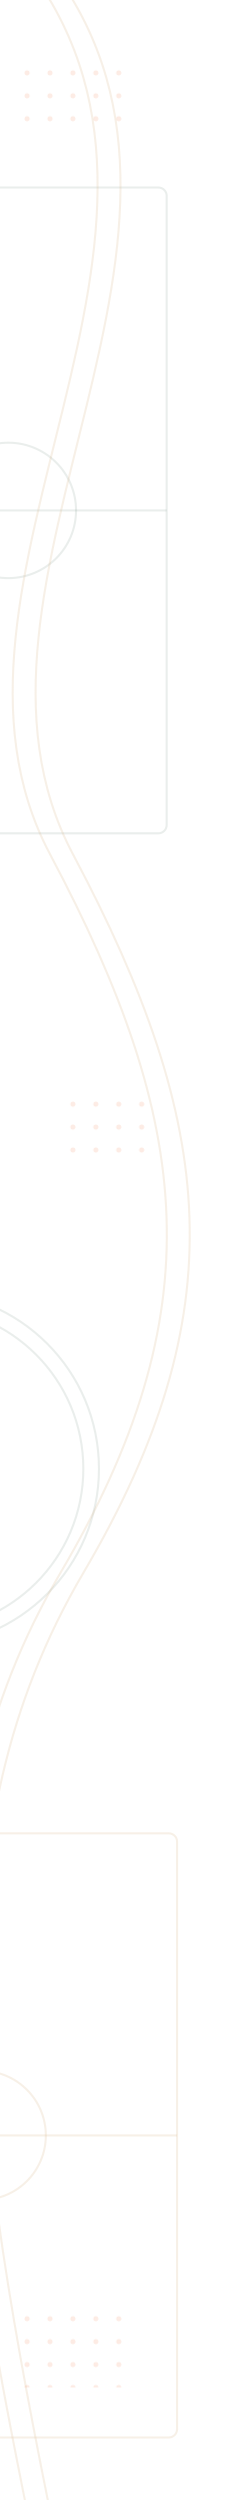
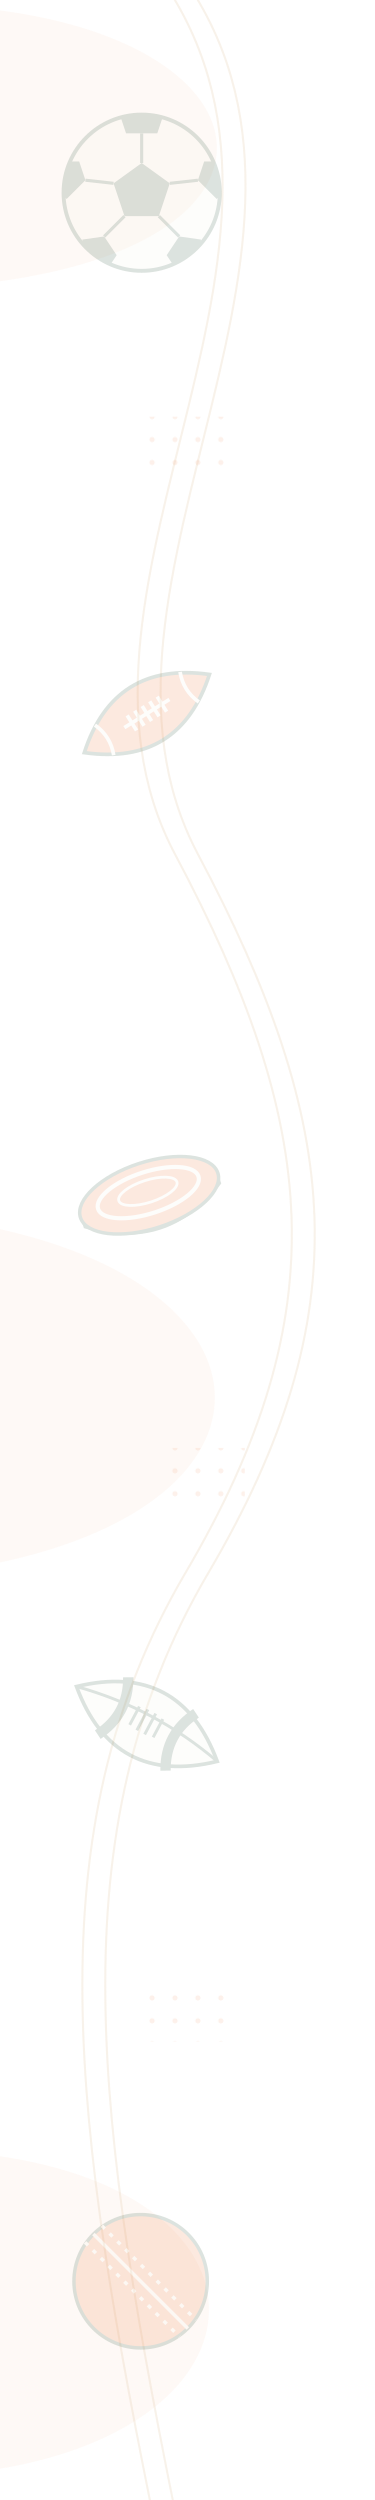
- <svg xmlns="http://www.w3.org/2000/svg" viewBox="0 0 240 2400" fill="none">
+ <svg xmlns="http://www.w3.org/2000/svg" viewBox="-120 0 360 2400" fill="none">
  <defs>
+     <clipPath id="football-clip">
+       <circle cx="60" cy="60" r="50" />
+     </clipPath>
+     <symbol id="football" viewBox="0 0 120 120">
+       <circle cx="60" cy="60" r="50" fill="#F5F0E7" />
+       <g clip-path="url(#football-clip)" fill="#204B31">
+         <polygon points="60,41 78,54 71,75 49,75 42,54" />
+         <polygon points="60,2 74,10 70,22 50,22 46,10" />
+         <polygon points="112,40 118,56 108,64 96,52 100,40" />
+         <polygon points="96,104 84,112 76,100 84,88 98,90" />
+         <polygon points="24,104 22,90 36,88 44,100 36,112" />
+         <polygon points="8,40 20,40 24,52 12,64 2,56" />
+       </g>
+       <g stroke="#204B31" stroke-width="2" clip-path="url(#football-clip)">
+         <path d="M60 41V22M78 54l18-2M71 75l13 13M49 75l-13 13M42 54l-18-2" />
+       </g>
+       <circle cx="60" cy="60" r="50" stroke="#204B31" stroke-width="2.5" />
+     </symbol>
+     <symbol id="flag-ball" viewBox="0 0 120 120">
+       <g transform="rotate(-32 60 60)">
+         <path d="M10 60Q60 18 110 60Q60 102 10 60Z" fill="#EE7136" stroke="#204B31" stroke-width="2.5" />
+         <path d="M26 48q5 12 0 24M94 48q-5 12 0 24M42 60h36M48 54v12M54 54v12M60 54v12M66 54v12M72 54v12" stroke="#F5F0E7" stroke-width="2.5" />
+       </g>
+     </symbol>
+     <symbol id="frisbee" viewBox="0 0 120 120">
+       <g transform="rotate(-18 60 60)">
+         <path d="M8 58q52 36 104 0v8q-52 36-104 0Z" fill="#204B31" />
+         <ellipse cx="60" cy="58" rx="52" ry="24" fill="#EE7136" stroke="#204B31" stroke-width="2.5" />
+         <ellipse cx="60" cy="56" rx="38" ry="15" stroke="#F5F0E7" stroke-width="3" />
+         <ellipse cx="60" cy="55" rx="22" ry="8" stroke="#F5F0E7" stroke-width="2" />
+       </g>
+     </symbol>
+     <symbol id="rugby-ball" viewBox="0 0 120 120">
+       <g transform="rotate(28 60 60)">
+         <path d="M6 60Q60 12 114 60Q60 108 6 60Z" fill="#F5F0E7" stroke="#204B31" stroke-width="2.5" />
+         <path d="M34 38q12 22 0 44M86 38q-12 22 0 44" stroke="#204B31" stroke-width="7" />
+         <path d="M6 60Q60 48 114 60M50 52v14M56 51v16M62 51v16M68 52v14" stroke="#204B31" stroke-width="2" />
+       </g>
+     </symbol>
+     <symbol id="cricket-ball" viewBox="0 0 120 120">
+       <circle cx="60" cy="60" r="48" fill="#EE7136" stroke="#204B31" stroke-width="2.5" />
+       <path d="M26 26q34 34 68 68" stroke="#F5F0E7" stroke-width="2.5" />
+       <path d="M32 20q34 34 68 68M20 32q34 34 68 68" stroke="#F5F0E7" stroke-width="2.5" stroke-dasharray="3 5" />
+     </symbol>
    <pattern id="dots" width="22" height="22" patternUnits="userSpaceOnUse">
-       <circle cx="4" cy="4" r="2.5" fill="#EE7136" fill-opacity=".13" />
+       <circle cx="4" cy="4" r="2.5" fill="#EE7136" fill-opacity=".1" />
    </pattern>
  </defs>
-   <g stroke="#204B31" stroke-opacity=".09" stroke-width="2">
-     <rect x="-145" y="180" width="305" height="620" rx="8" />
-     <path d="M-145 490H160" />
-     <circle cx="8" cy="490" r="65" />
-     <path d="M-145 265H-30V395H-145M-145 585H-30V715H-145" />
-     <circle cx="-75" cy="1410" r="155" />
-     <circle cx="-75" cy="1410" r="170" />
+   <g fill="#EE7136" fill-opacity=".045">
+     <path d="M-120 10C145 45 170 230-120 270Z" />
+     <path d="M-120 1180C150 1240 160 1440-120 1500Z" />
+     <path d="M-120 2070C150 2110 145 2325-120 2370Z" />
  </g>
-   <g stroke="#D9B88B" stroke-opacity=".2" stroke-width="2">
+   <g stroke="#D9B88B" stroke-opacity=".18" stroke-width="2">
    <path d="M20-40C230 220-90 560 48 820S205 1260 58 1510S-50 2040 32 2440" />
    <path d="M42-40C252 220-68 560 70 820S227 1260 80 1510S-28 2040 54 2440" />
-     <rect x="-205" y="1760" width="375" height="580" rx="8" />
-     <path d="M-205 2050H170" />
-     <circle cx="-18" cy="2050" r="62" />
  </g>
-   <rect x="18" y="60" width="110" height="72" fill="url(#dots)" />
-   <rect x="54" y="1050" width="95" height="72" fill="url(#dots)" />
-   <rect x="18" y="2220" width="110" height="72" fill="url(#dots)" />
+   <g opacity=".16">
+     <use href="#football" x="-74" y="95" width="180" height="180" />
+     <use href="#flag-ball" x="-64" y="600" width="170" height="170" />
+     <use href="#frisbee" x="-56" y="1070" width="160" height="160" />
+     <use href="#rugby-ball" x="-64" y="1570" width="170" height="170" />
+     <use href="#cricket-ball" x="-65" y="2110" width="160" height="160" />
+   </g>
+   <rect x="18" y="400" width="90" height="50" fill="url(#dots)" />
+   <rect x="35" y="1390" width="80" height="50" fill="url(#dots)" />
+   <rect x="18" y="1910" width="90" height="50" fill="url(#dots)" />
</svg>
